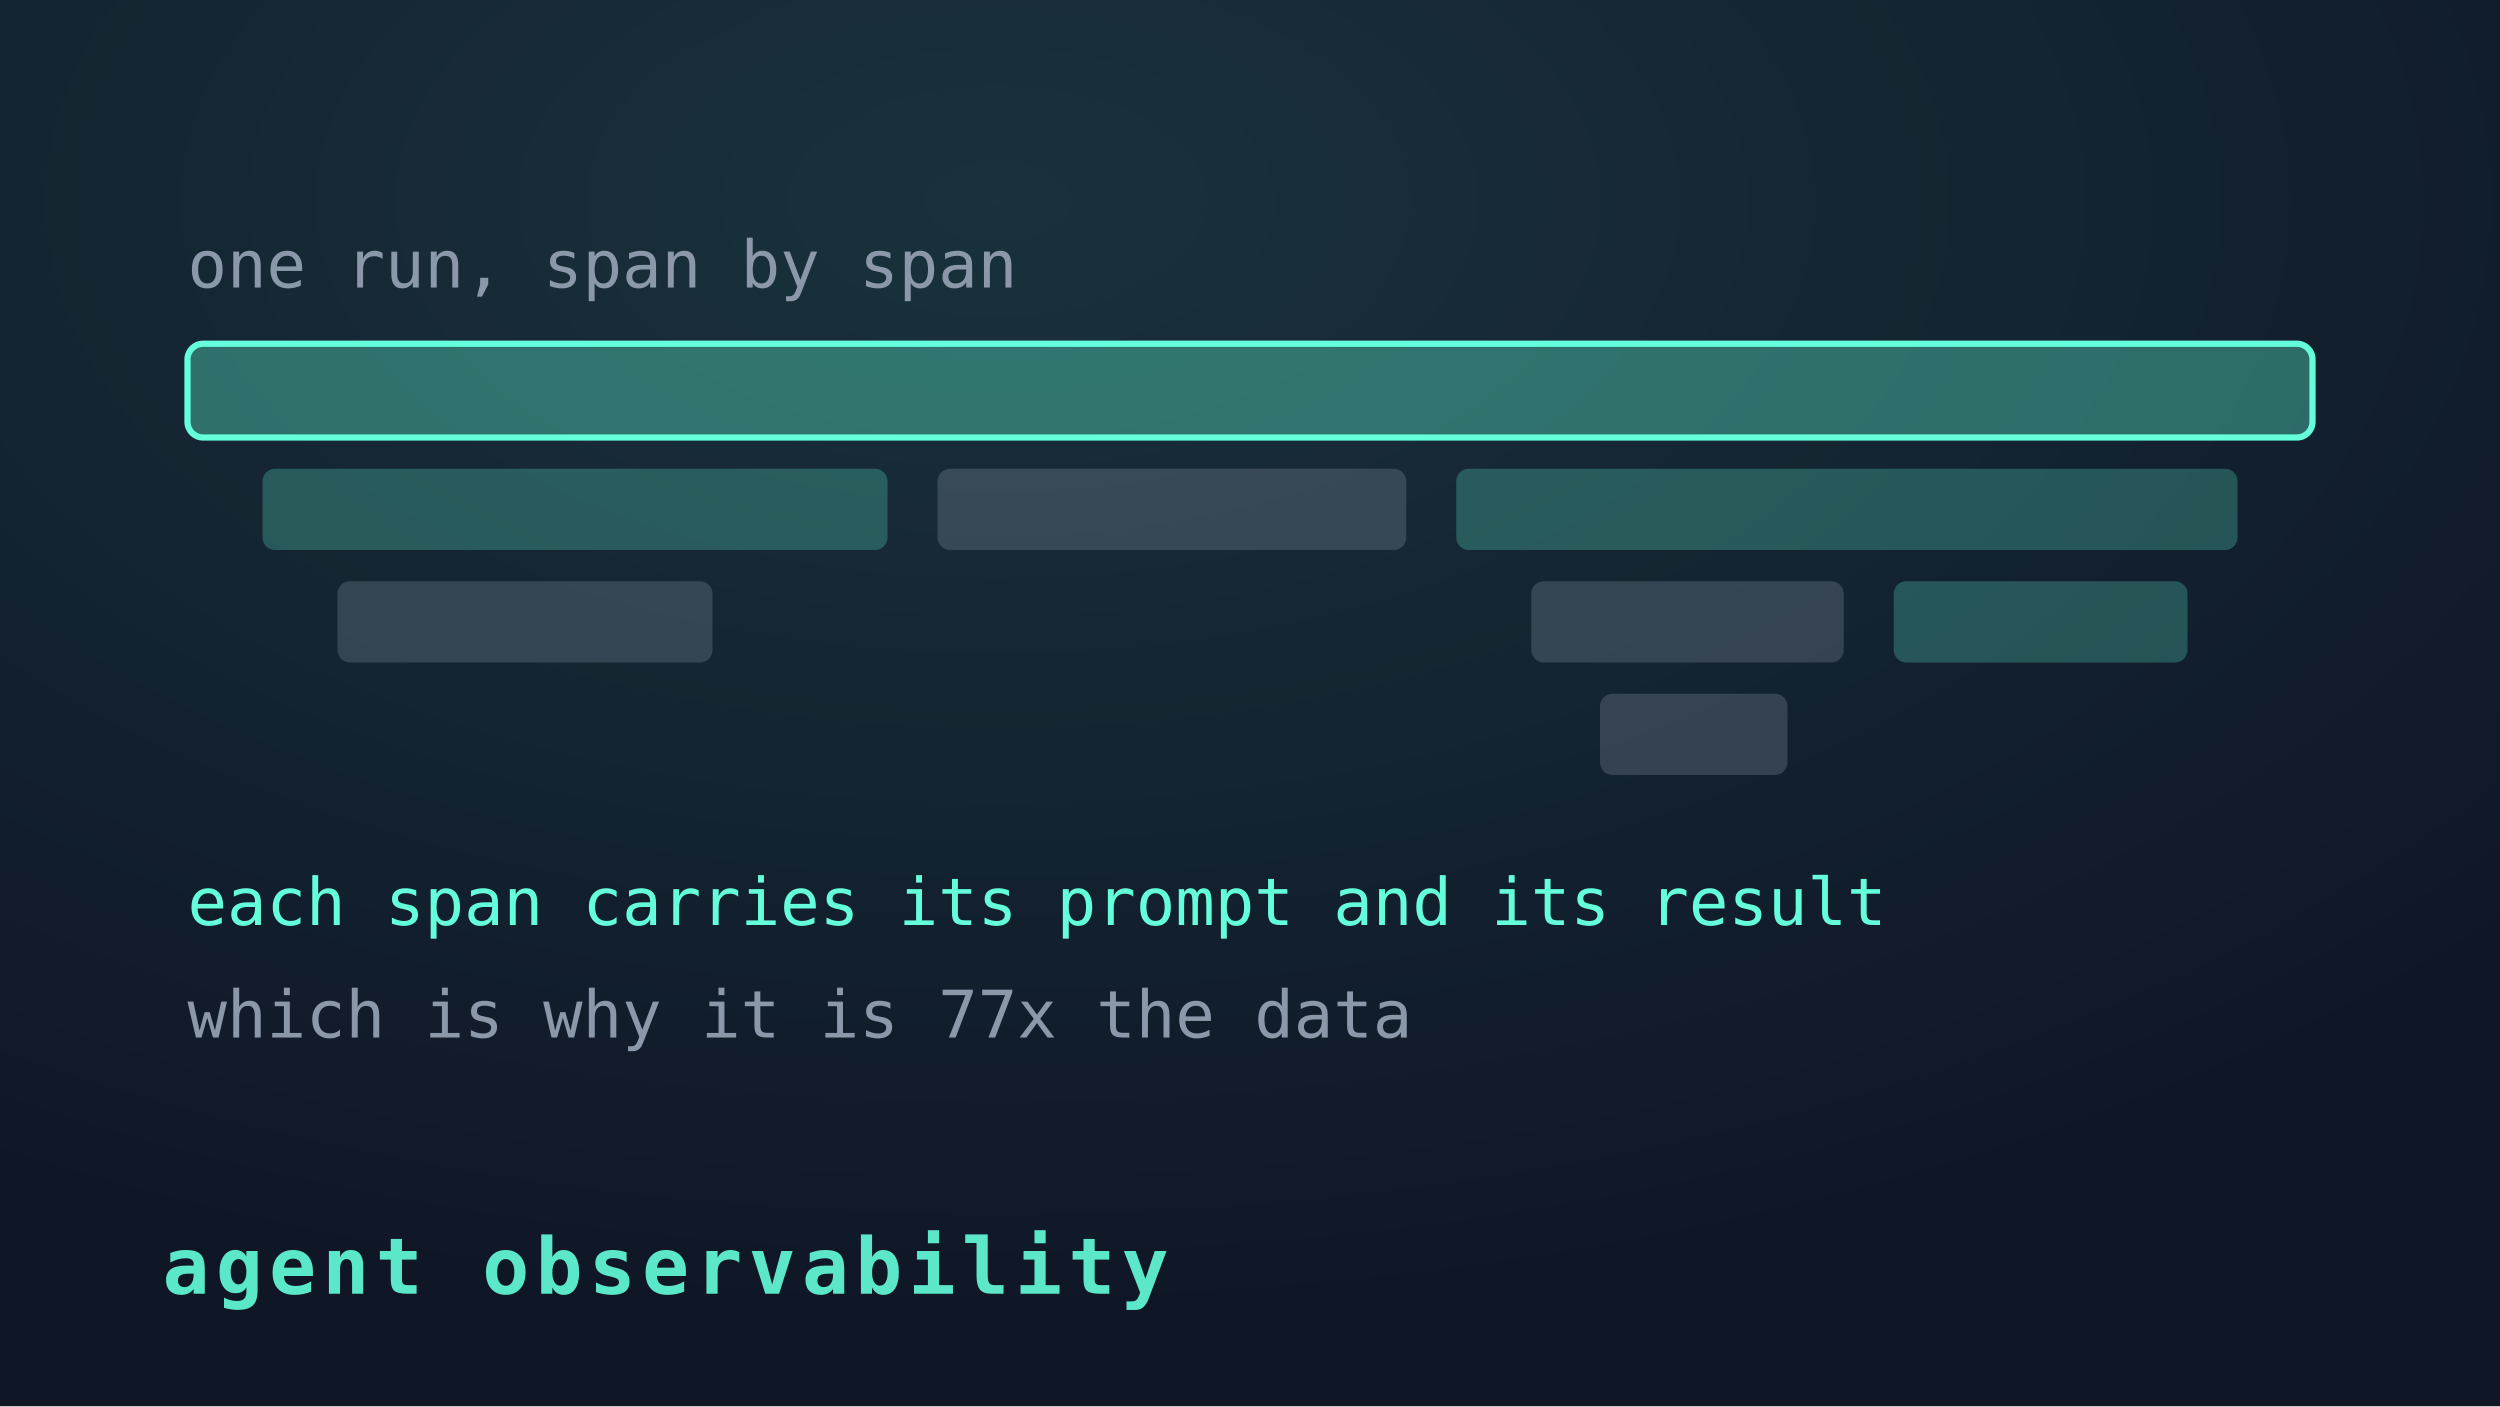
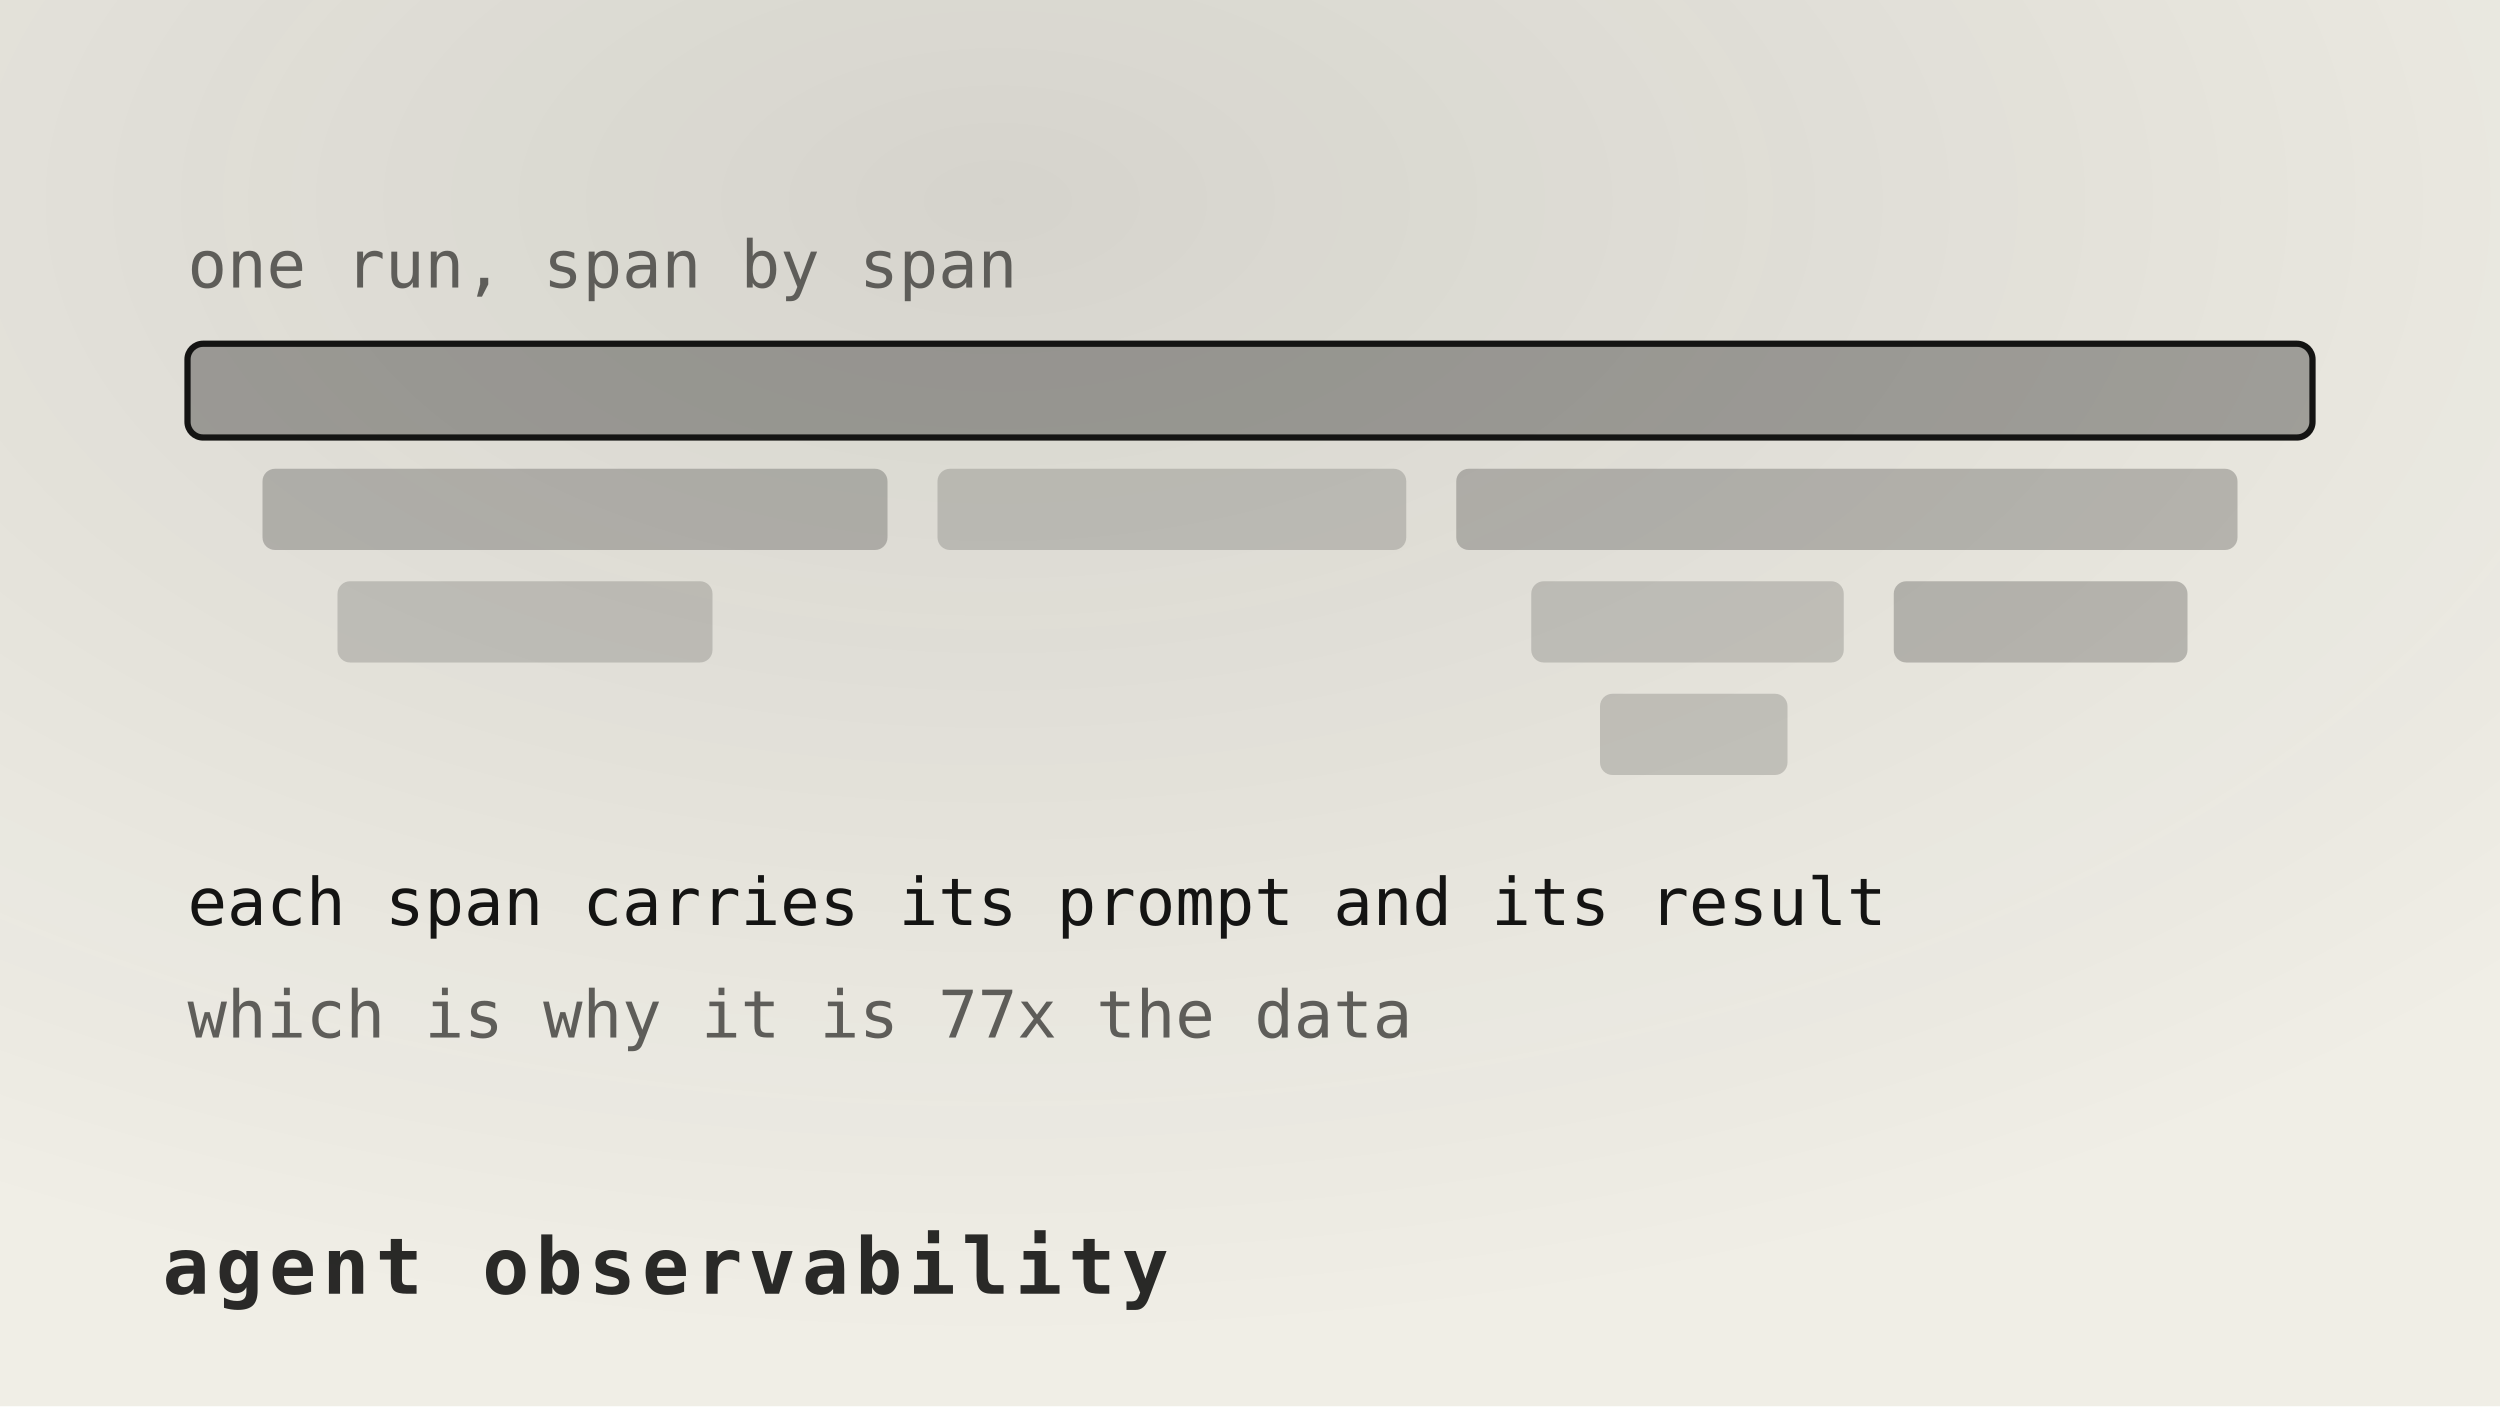
<svg xmlns="http://www.w3.org/2000/svg" viewBox="0 0 800 450" width="800" height="450" role="img" aria-label="AI agent observability: a trace shown as nested spans of different lengths stacked in time order.">
  <defs>
    <radialGradient id="glow" cx="40%" cy="14%" r="82%">
-       <stop offset="0%" stop-color="#64FFDA" stop-opacity="0.12" />
-       <stop offset="100%" stop-color="#64FFDA" stop-opacity="0" />
+       <stop offset="0%" stop-color="#141413" stop-opacity="0.12" />
+       <stop offset="100%" stop-color="#141413" stop-opacity="0" />
    </radialGradient>
  </defs>
-   <rect width="800" height="450" fill="#0F1626" />
+   <rect width="800" height="450" fill="#F0EEE6" />
  <rect width="800" height="450" fill="url(#glow)" />
-   <text x="60" y="92" font-family="ui-monospace, SFMono-Regular, Menlo, Consolas, monospace" font-size="21" fill="#8B98A9">one run, span by span</text>
-   <rect x="60" y="110" width="680" height="30" rx="5" fill="#64FFDA" fill-opacity="0.34" stroke="#64FFDA" stroke-width="2" />
-   <rect x="84" y="150" width="200" height="26" rx="4" fill="#64FFDA" fill-opacity="0.24" />
-   <rect x="300" y="150" width="150" height="26" rx="4" fill="#8B98A9" fill-opacity="0.28" />
-   <rect x="466" y="150" width="250" height="26" rx="4" fill="#64FFDA" fill-opacity="0.24" />
-   <rect x="108" y="186" width="120" height="26" rx="4" fill="#8B98A9" fill-opacity="0.28" />
-   <rect x="490" y="186" width="100" height="26" rx="4" fill="#8B98A9" fill-opacity="0.28" />
-   <rect x="606" y="186" width="94" height="26" rx="4" fill="#64FFDA" fill-opacity="0.24" />
-   <rect x="512" y="222" width="60" height="26" rx="4" fill="#8B98A9" fill-opacity="0.28" />
-   <text x="60" y="296" font-family="ui-monospace, SFMono-Regular, Menlo, Consolas, monospace" font-size="21" fill="#64FFDA">each span carries its prompt and its result</text>
-   <text x="60" y="332" font-family="ui-monospace, SFMono-Regular, Menlo, Consolas, monospace" font-size="21" fill="#8B98A9">which is why it is 77x the data</text>
-   <text x="52" y="414" font-family="ui-monospace, SFMono-Regular, Menlo, Consolas, monospace" font-size="25" font-weight="600" letter-spacing="2" fill="#64FFDA" fill-opacity="0.9">agent observability</text>
+   <text x="60" y="92" font-family="ui-monospace, SFMono-Regular, Menlo, Consolas, monospace" font-size="21" fill="#5E5D59">one run, span by span</text>
+   <rect x="60" y="110" width="680" height="30" rx="5" fill="#141413" fill-opacity="0.34" stroke="#141413" stroke-width="2" />
+   <rect x="84" y="150" width="200" height="26" rx="4" fill="#141413" fill-opacity="0.24" />
+   <rect x="300" y="150" width="150" height="26" rx="4" fill="#5E5D59" fill-opacity="0.28" />
+   <rect x="466" y="150" width="250" height="26" rx="4" fill="#141413" fill-opacity="0.24" />
+   <rect x="108" y="186" width="120" height="26" rx="4" fill="#5E5D59" fill-opacity="0.28" />
+   <rect x="490" y="186" width="100" height="26" rx="4" fill="#5E5D59" fill-opacity="0.28" />
+   <rect x="606" y="186" width="94" height="26" rx="4" fill="#141413" fill-opacity="0.24" />
+   <rect x="512" y="222" width="60" height="26" rx="4" fill="#5E5D59" fill-opacity="0.28" />
+   <text x="60" y="296" font-family="ui-monospace, SFMono-Regular, Menlo, Consolas, monospace" font-size="21" fill="#141413">each span carries its prompt and its result</text>
+   <text x="60" y="332" font-family="ui-monospace, SFMono-Regular, Menlo, Consolas, monospace" font-size="21" fill="#5E5D59">which is why it is 77x the data</text>
+   <text x="52" y="414" font-family="ui-monospace, SFMono-Regular, Menlo, Consolas, monospace" font-size="25" font-weight="600" letter-spacing="2" fill="#141413" fill-opacity="0.9">agent observability</text>
</svg>
